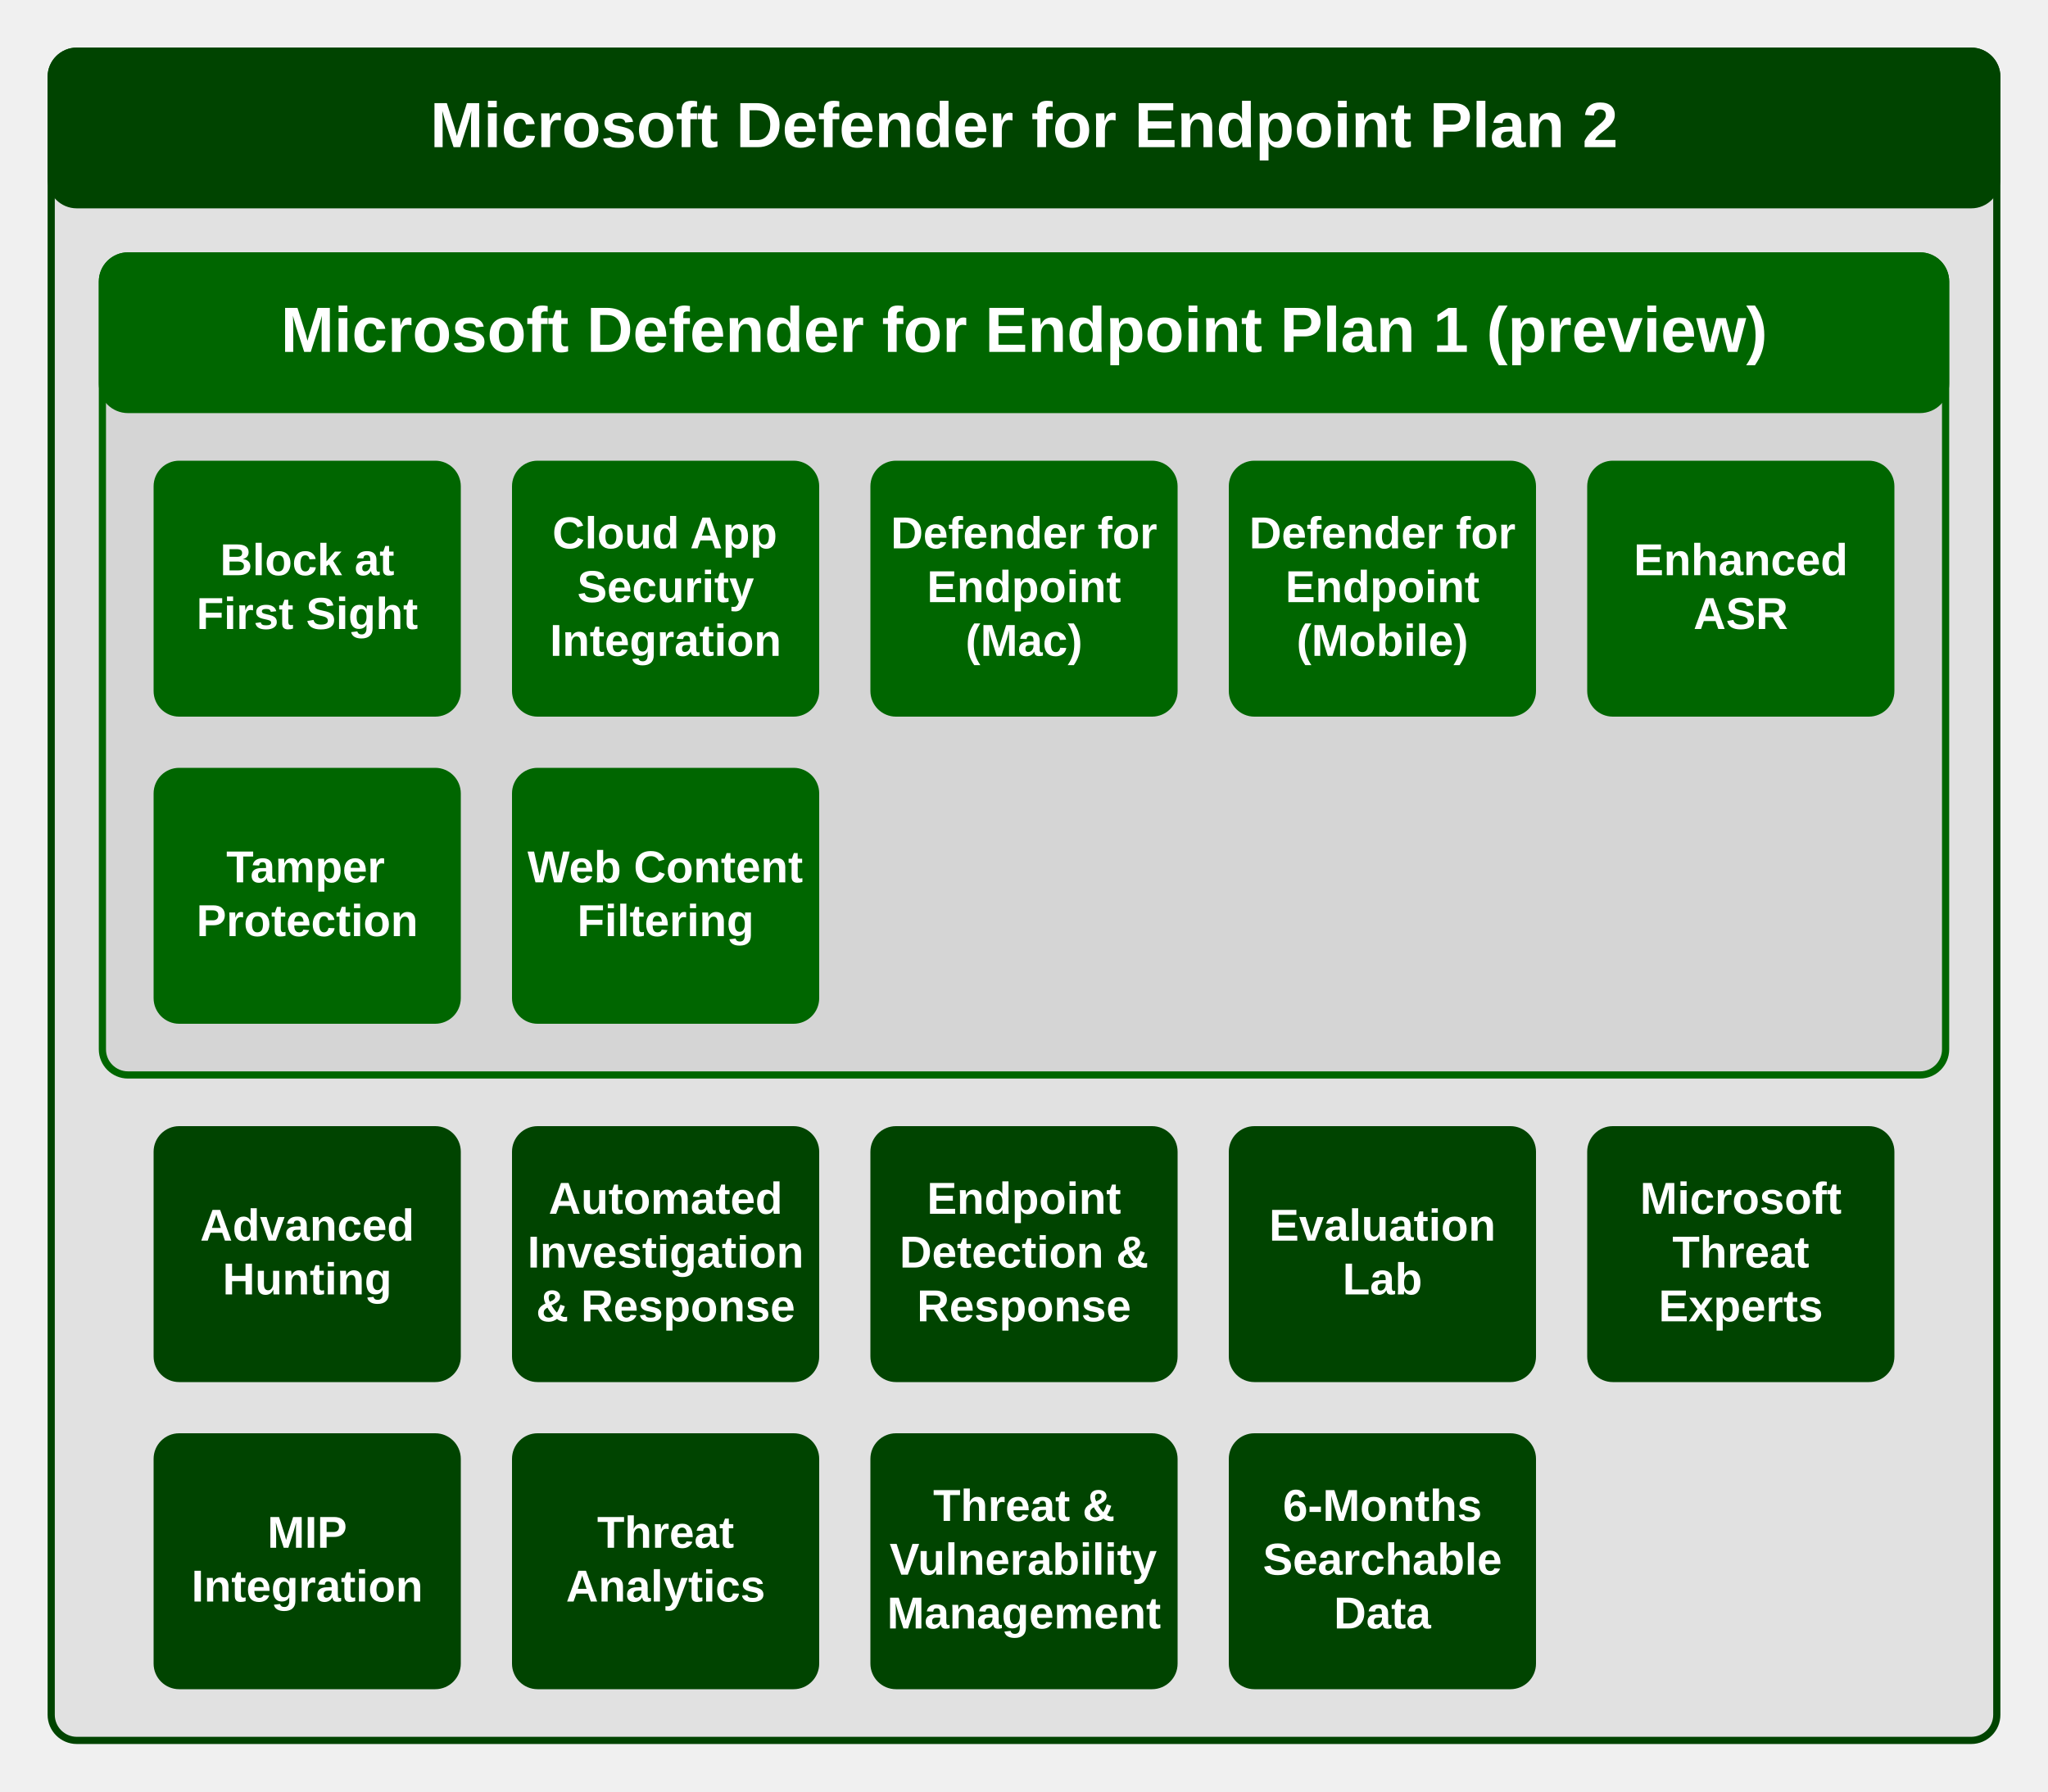
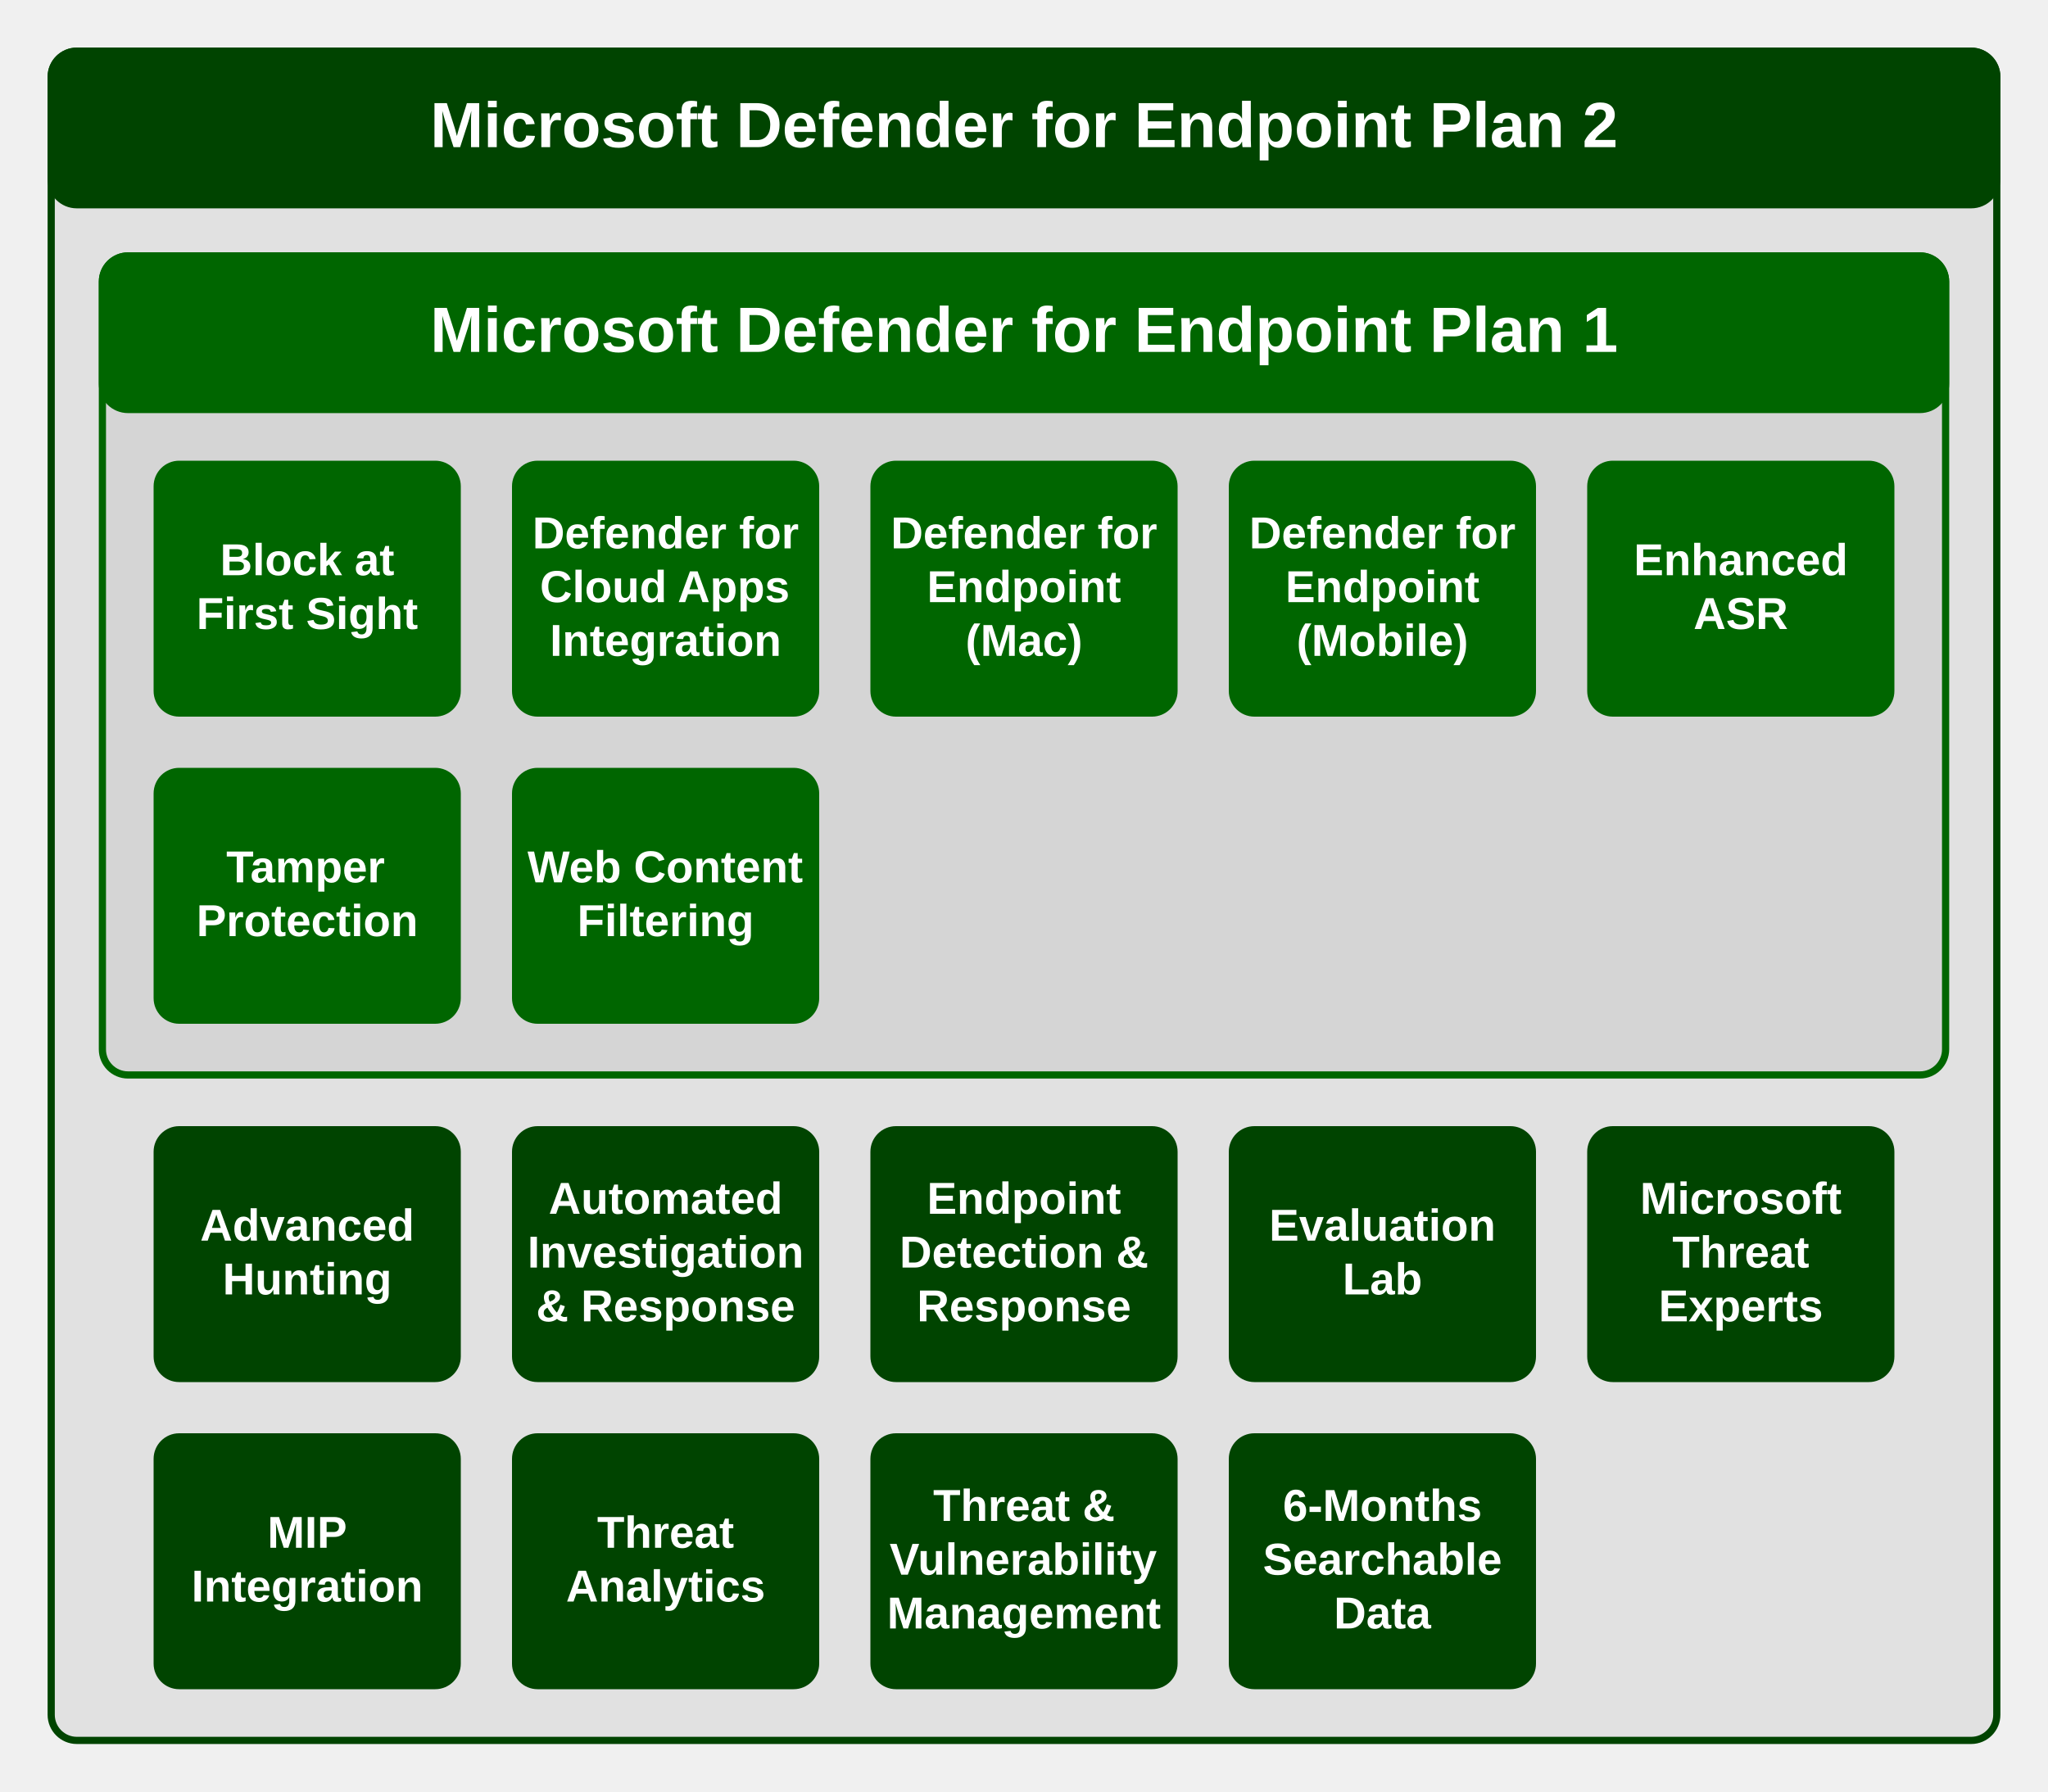
<svg xmlns="http://www.w3.org/2000/svg" width="640" height="560" viewBox="0 0 640 560" class="a">
  <style>
.b {fill:#a5a5a5;fill-opacity:0.2;stroke:#004400;stroke-linecap:round;stroke-linejoin:round;stroke-width:2.25}
.c {fill:#004400;stroke:#004400;stroke-linecap:round;stroke-linejoin:round;stroke-width:2.25}
.d {fill:#ffffff;font-family:Arial;font-size:1.667em;font-weight:bold}
.e {fill:#004400;stroke:none;stroke-linecap:round;stroke-linejoin:round;stroke-width:1}
.f {fill:#ffffff;font-family:Arial;font-size:1.167em;font-weight:bold}
.g {font-size:1em}
.h {fill:#a5a5a5;fill-opacity:0.2;stroke:#006600;stroke-linecap:round;stroke-linejoin:round;stroke-width:2.25}
.i {fill:#006600;stroke:#006600;stroke-linecap:round;stroke-linejoin:round;stroke-width:2.25}
.j {fill:#006600;stroke:none;stroke-linecap:round;stroke-linejoin:round;stroke-width:1}
.a {fill:none;fill-rule:evenodd;font-size:12px;overflow:visible;stroke-linecap:square;stroke-miterlimit:3}
</style>
-   <g>
-     <g transform="translate(16,-16)">
-       <rect x="0" y="32" width="608" height="528" rx="8" ry="8" class="b" />
-     </g>
-     <a target="_blank" href="https://docs.microsoft.com/microsoft-365/security/defender-endpoint/microsoft-defender-endpoint" rel="noopener">
-       <g transform="translate(16,-496)">
-         <rect x="0" y="512" width="608" height="48" rx="8" ry="8" class="c" />
-         <text x="118.43" y="542" class="d">Microsoft Defender for Endpoint Plan 2</text>
-       </g>
-     </a>
-     <a target="_blank" href="https://docs.microsoft.com/windows/security/threat-protection/windows-defender-atp/automated-investigations-windows-defender-advanced-threat-protection" rel="noopener">
-       <g transform="translate(160,-128)">
-         <rect x="0" y="480" width="96" height="80" rx="8" ry="8" class="e" />
-         <text x="11.45" y="507.4" class="f">Automated <tspan x="4.83" dy="1.2em" class="g">Investigation </tspan>
-           <tspan x="7.55" dy="1.2em" class="g">&amp; Response</tspan>
-         </text>
-       </g>
-     </a>
-     <a target="_blank" href="https://docs.microsoft.com/windows/security/threat-protection/windows-defender-atp/overview-hunting-windows-defender-advanced-threat-protection" rel="noopener">
-       <g transform="translate(48,-128)">
-         <rect x="0" y="480" width="96" height="80" rx="8" ry="8" class="e" />
-         <text x="14.55" y="515.8" class="f">Advanced <tspan x="21.57" dy="1.2em" class="g">Hunting</tspan>
-         </text>
-       </g>
-     </a>
-     <a target="_blank" href="https://docs.microsoft.com/windows/security/threat-protection/windows-defender-atp/overview-endpoint-detection-response" rel="noopener">
-       <g transform="translate(272,-128)">
-         <rect x="0" y="480" width="96" height="80" rx="8" ry="8" class="e" />
-         <text x="17.68" y="507.4" class="f">Endpoint <tspan x="9.11" dy="1.2em" class="g">Detection &amp; </tspan>
-           <tspan x="14.55" dy="1.2em" class="g">Response</tspan>
-         </text>
-       </g>
-     </a>
-     <a target="_blank" href="https://docs.microsoft.com/windows/security/threat-protection/windows-defender-atp/microsoft-threat-experts" rel="noopener">
-       <g transform="translate(496,-128)">
-         <rect x="0" y="480" width="96" height="80" rx="8" ry="8" class="e" />
-         <text x="16.5" y="507.4" class="f">Microsoft <tspan x="26.61" dy="1.2em" class="g">Threat </tspan>
-           <tspan x="22.32" dy="1.2em" class="g">Experts</tspan>
-         </text>
-       </g>
-     </a>
-     <a target="_blank" href="https://docs.microsoft.com/windows/security/threat-protection/microsoft-defender-atp/evaluation-lab" rel="noopener">
-       <g transform="translate(384,-128)">
-         <rect x="0" y="480" width="96" height="80" rx="8" ry="8" class="e" />
-         <text x="12.6" y="515.8" class="f">Evaluation <tspan x="35.56" dy="1.2em" class="g">Lab</tspan>
-         </text>
-       </g>
-     </a>
-     <a target="_blank" href="https://www.microsoft.com/security/blog/2019/01/17/windows-defender-atp-integrates-with-microsoft-information-protection-to-discover-protect-and-monitor-sensitive-data-on-windows-devices/" rel="noopener">
-       <g transform="translate(48,-32)">
-         <rect x="0" y="480" width="96" height="80" rx="8" ry="8" class="e" />
-         <text x="35.56" y="515.8" class="f">MIP <tspan x="11.83" dy="1.2em" class="g">Integration</tspan>
-         </text>
-       </g>
-     </a>
-     <a target="_blank" href="https://docs.microsoft.com/windows/security/threat-protection/microsoft-defender-atp/next-gen-threat-and-vuln-mgt" rel="noopener">
-       <g transform="translate(272,-32)">
-         <rect x="0" y="480" width="96" height="80" rx="8" ry="8" class="e" />
-         <text x="19.61" y="507.4" class="f">Threat &amp; <tspan x="5.99" dy="1.2em" class="g">Vulnerability </tspan>
-           <tspan x="5.21" dy="1.2em" class="g">Management</tspan>
-         </text>
-       </g>
-     </a>
-     <a target="_blank" href="https://docs.microsoft.com/windows/security/threat-protection/windows-defender-atp/threat-analytics" rel="noopener">
-       <g transform="translate(160,-32)">
-         <rect x="0" y="480" width="96" height="80" rx="8" ry="8" class="e" />
-         <text x="26.61" y="515.8" class="f">Threat <tspan x="16.88" dy="1.2em" class="g">Analytics</tspan>
-         </text>
-       </g>
-     </a>
-     <a target="_blank" href="https://docs.microsoft.com/microsoft-365/security/defender-endpoint/data-storage-privacy#how-long-will-microsoft-store-my-data-what-is-microsofts-data-retention-policy" rel="noopener">
-       <g transform="translate(384,-32)">
-         <rect x="0" y="480" width="96" height="80" rx="8" ry="8" class="e" />
-         <text x="16.89" y="507.4" class="f">6-Months <tspan x="10.65" dy="1.2em" class="g">Searchable </tspan>
-           <tspan x="32.83" dy="1.2em" class="g">Data</tspan>
-         </text>
-       </g>
-     </a>
-     <g transform="translate(32,-224)">
-       <rect x="0" y="304" width="576" height="256" rx="8" ry="8" class="h" />
-     </g>
-     <a target="_blank" href="https://techcommunity.microsoft.com/t5/microsoft-defender-for-endpoint/introducing-microsoft-defender-for-endpoint-plan-1/ba-p/2636641" rel="noopener">
-       <g transform="translate(32,-432)">
-         <rect x="0" y="512" width="576" height="48" rx="8" ry="8" class="i" />
-         <text x="55.75" y="542" class="d">Microsoft Defender for Endpoint Plan 1 (preview)</text>
-       </g>
-     </a>
-     <a target="_blank" href="https://docs.microsoft.com/windows/security/threat-protection/microsoft-defender-antivirus/configure-block-at-first-sight-microsoft-defender-antivirus" rel="noopener">
-       <g transform="translate(47.9999,-336)">
-         <rect x="0" y="480" width="96" height="80" rx="8" ry="8" class="j" />
-         <text x="20.77" y="515.8" class="f">Block at <tspan x="13.39" dy="1.2em" class="g">First Sight</tspan>
-         </text>
-       </g>
-     </a>
-     <a target="_blank" href="https://docs.microsoft.com/windows/security/threat-protection/microsoft-defender-atp/microsoft-cloud-app-security-integration" rel="noopener">
-       <g transform="translate(160,-336)">
-         <rect x="0" y="480" width="96" height="80" rx="8" ry="8" class="j" />
-         <text x="12.62" y="507.4" class="f">Cloud App <tspan x="20.38" dy="1.2em" class="g">Security </tspan>
-           <tspan x="11.83" dy="1.2em" class="g">Integration</tspan>
-         </text>
-       </g>
-     </a>
-     <a target="_blank" href="https://docs.microsoft.com/windows/security/threat-protection/microsoft-defender-atp/microsoft-defender-atp-mac" rel="noopener">
-       <g transform="translate(272,-336)">
-         <rect x="0" y="480" width="96" height="80" rx="8" ry="8" class="j" />
-         <text x="6.38" y="507.4" class="f">Defender for <tspan x="17.68" dy="1.2em" class="g">Endpoint </tspan>
-           <tspan x="29.72" dy="1.2em" class="g">(Mac)</tspan>
-         </text>
-       </g>
-     </a>
-     <a target="_blank" href="https://docs.microsoft.com/microsoft-365/security/defender-endpoint/non-windows" rel="noopener">
-       <g transform="translate(384,-336)">
-         <rect x="0" y="480" width="96" height="80" rx="8" ry="8" class="j" />
-         <text x="6.38" y="507.4" class="f">Defender for <tspan x="17.68" dy="1.2em" class="g">Endpoint </tspan>
-           <tspan x="21.17" dy="1.2em" class="g">(Mobile)</tspan>
-         </text>
-       </g>
-     </a>
-     <a target="_blank" href="https://docs.microsoft.com/windows/security/threat-protection/microsoft-defender-atp/overview-attack-surface-reduction" rel="noopener">
-       <g transform="translate(496,-336)">
-         <rect x="0" y="480" width="96" height="80" rx="8" ry="8" class="j" />
-         <text x="14.55" y="515.8" class="f">Enhanced <tspan x="33.22" dy="1.2em" class="g">ASR</tspan>
-         </text>
-       </g>
-     </a>
-     <a target="_blank" href="https://docs.microsoft.com/windows/security/threat-protection/microsoft-defender-antivirus/prevent-changes-to-security-settings-with-tamper-protection" rel="noopener">
-       <g transform="translate(48,-240)">
-         <rect x="0" y="480" width="96" height="80" rx="8" ry="8" class="j" />
-         <text x="22.71" y="515.8" class="f">Tamper <tspan x="13.39" dy="1.2em" class="g">Protection</tspan>
-         </text>
-       </g>
-     </a>
-     <a target="_blank" href="https://docs.microsoft.com/windows/security/threat-protection/microsoft-defender-atp/web-content-filtering" rel="noopener">
-       <g transform="translate(160,-240)">
-         <rect x="0" y="480" width="96" height="80" rx="8" ry="8" class="j" />
-         <text x="4.84" y="515.8" class="f">Web Content <tspan x="20.39" dy="1.2em" class="g">Filtering</tspan>
-         </text>
-       </g>
-     </a>
-   </g>
+   <rect x="16" y="16" width="608" height="528" rx="8" ry="8" class="b" />
+   <a target="_blank" href="https://docs.microsoft.com/microsoft-365/security/defender-endpoint/microsoft-defender-endpoint">
+     <rect x="16" y="16" width="608" height="48" rx="8" ry="8" class="c" />
+     <text x="134.43" y="46" class="d">Microsoft Defender for Endpoint Plan 2</text>
+   </a>
+   <a target="_blank" href="https://docs.microsoft.com/windows/security/threat-protection/windows-defender-atp/automated-investigations-windows-defender-advanced-threat-protection">
+     <rect x="160" y="352" width="96" height="80" rx="8" ry="8" class="e" />
+     <text x="171.45" y="379.4" class="f">Automated <tspan x="164.83" dy="1.2em" class="g">Investigation </tspan>
+       <tspan x="167.55" dy="1.2em" class="g">&amp; Response</tspan>
+     </text>
+   </a>
+   <a target="_blank" href="https://docs.microsoft.com/windows/security/threat-protection/windows-defender-atp/overview-hunting-windows-defender-advanced-threat-protection">
+     <rect x="48" y="352" width="96" height="80" rx="8" ry="8" class="e" />
+     <text x="62.55" y="387.8" class="f">Advanced <tspan x="69.57" dy="1.2em" class="g">Hunting</tspan>
+     </text>
+   </a>
+   <a target="_blank" href="https://docs.microsoft.com/windows/security/threat-protection/windows-defender-atp/overview-endpoint-detection-response">
+     <rect x="272" y="352" width="96" height="80" rx="8" ry="8" class="e" />
+     <text x="289.68" y="379.4" class="f">Endpoint <tspan x="281.11" dy="1.2em" class="g">Detection &amp; </tspan>
+       <tspan x="286.55" dy="1.2em" class="g">Response</tspan>
+     </text>
+   </a>
+   <a target="_blank" href="https://docs.microsoft.com/windows/security/threat-protection/windows-defender-atp/microsoft-threat-experts">
+     <rect x="496" y="352" width="96" height="80" rx="8" ry="8" class="e" />
+     <text x="512.5" y="379.4" class="f">Microsoft <tspan x="522.61" dy="1.2em" class="g">Threat </tspan>
+       <tspan x="518.32" dy="1.2em" class="g">Experts</tspan>
+     </text>
+   </a>
+   <a target="_blank" href="https://docs.microsoft.com/windows/security/threat-protection/microsoft-defender-atp/evaluation-lab">
+     <rect x="384" y="352" width="96" height="80" rx="8" ry="8" class="e" />
+     <text x="396.6" y="387.8" class="f">Evaluation <tspan x="419.56" dy="1.2em" class="g">Lab</tspan>
+     </text>
+   </a>
+   <a target="_blank" href="https://www.microsoft.com/security/blog/2019/01/17/windows-defender-atp-integrates-with-microsoft-information-protection-to-discover-protect-and-monitor-sensitive-data-on-windows-devices/">
+     <rect x="48" y="448" width="96" height="80" rx="8" ry="8" class="e" />
+     <text x="83.56" y="483.8" class="f">MIP <tspan x="59.83" dy="1.2em" class="g">Integration</tspan>
+     </text>
+   </a>
+   <a target="_blank" href="https://docs.microsoft.com/windows/security/threat-protection/microsoft-defender-atp/next-gen-threat-and-vuln-mgt">
+     <rect x="272" y="448" width="96" height="80" rx="8" ry="8" class="e" />
+     <text x="291.61" y="475.4" class="f">Threat &amp; <tspan x="277.99" dy="1.2em" class="g">Vulnerability </tspan>
+       <tspan x="277.21" dy="1.2em" class="g">Management</tspan>
+     </text>
+   </a>
+   <a target="_blank" href="https://docs.microsoft.com/windows/security/threat-protection/windows-defender-atp/threat-analytics">
+     <rect x="160" y="448" width="96" height="80" rx="8" ry="8" class="e" />
+     <text x="186.61" y="483.8" class="f">Threat <tspan x="176.88" dy="1.2em" class="g">Analytics</tspan>
+     </text>
+   </a>
+   <a target="_blank" href="https://docs.microsoft.com/microsoft-365/security/defender-endpoint/data-storage-privacy#how-long-will-microsoft-store-my-data-what-is-microsofts-data-retention-policy">
+     <rect x="384" y="448" width="96" height="80" rx="8" ry="8" class="e" />
+     <text x="400.89" y="475.4" class="f">6-Months <tspan x="394.65" dy="1.2em" class="g">Searchable </tspan>
+       <tspan x="416.83" dy="1.2em" class="g">Data</tspan>
+     </text>
+   </a>
+   <rect x="32" y="80" width="576" height="256" rx="8" ry="8" class="h" />
+   <a target="_blank" href="https://docs.microsoft.com/microsoft-365/security/defender-endpoint/defender-endpoint-plan-1">
+     <rect x="32" y="80" width="576" height="48" rx="8" ry="8" class="i" />
+     <text x="134.43" y="110" class="d">Microsoft Defender for Endpoint Plan 1</text>
+   </a>
+   <a target="_blank" href="https://docs.microsoft.com/windows/security/threat-protection/microsoft-defender-antivirus/configure-block-at-first-sight-microsoft-defender-antivirus">
+     <rect x="48" y="144" width="96" height="80" rx="8" ry="8" class="j" />
+     <text x="68.77" y="179.8" class="f">Block at <tspan x="61.39" dy="1.2em" class="g">First Sight</tspan>
+     </text>
+   </a>
+   <a target="_blank" href="https://docs.microsoft.com/windows/security/threat-protection/microsoft-defender-atp/microsoft-cloud-app-security-integration">
+     <rect x="160" y="144" width="96" height="80" rx="8" ry="8" class="j" />
+     <text x="166.38" y="171.4" class="f">Defender for <tspan x="168.73" dy="1.2em" class="g">Cloud Apps </tspan>
+       <tspan x="171.83" dy="1.2em" class="g">Integration</tspan>
+     </text>
+   </a>
+   <a target="_blank" href="https://docs.microsoft.com/windows/security/threat-protection/microsoft-defender-atp/microsoft-defender-atp-mac">
+     <rect x="272" y="144" width="96" height="80" rx="8" ry="8" class="j" />
+     <text x="278.38" y="171.4" class="f">Defender for <tspan x="289.68" dy="1.2em" class="g">Endpoint </tspan>
+       <tspan x="301.72" dy="1.2em" class="g">(Mac)</tspan>
+     </text>
+   </a>
+   <a target="_blank" href="https://docs.microsoft.com/microsoft-365/security/defender-endpoint/non-windows">
+     <rect x="384" y="144" width="96" height="80" rx="8" ry="8" class="j" />
+     <text x="390.38" y="171.4" class="f">Defender for <tspan x="401.68" dy="1.2em" class="g">Endpoint </tspan>
+       <tspan x="405.17" dy="1.2em" class="g">(Mobile)</tspan>
+     </text>
+   </a>
+   <a target="_blank" href="https://docs.microsoft.com/windows/security/threat-protection/microsoft-defender-atp/overview-attack-surface-reduction">
+     <rect x="496" y="144" width="96" height="80" rx="8" ry="8" class="j" />
+     <text x="510.55" y="179.8" class="f">Enhanced <tspan x="529.22" dy="1.2em" class="g">ASR</tspan>
+     </text>
+   </a>
+   <a target="_blank" href="https://docs.microsoft.com/windows/security/threat-protection/microsoft-defender-antivirus/prevent-changes-to-security-settings-with-tamper-protection">
+     <rect x="48" y="240" width="96" height="80" rx="8" ry="8" class="j" />
+     <text x="70.71" y="275.8" class="f">Tamper <tspan x="61.39" dy="1.2em" class="g">Protection</tspan>
+     </text>
+   </a>
+   <a target="_blank" href="https://docs.microsoft.com/windows/security/threat-protection/microsoft-defender-atp/web-content-filtering">
+     <rect x="160" y="240" width="96" height="80" rx="8" ry="8" class="j" />
+     <text x="164.84" y="275.8" class="f">Web Content <tspan x="180.39" dy="1.2em" class="g">Filtering</tspan>
+     </text>
+   </a>
</svg>
